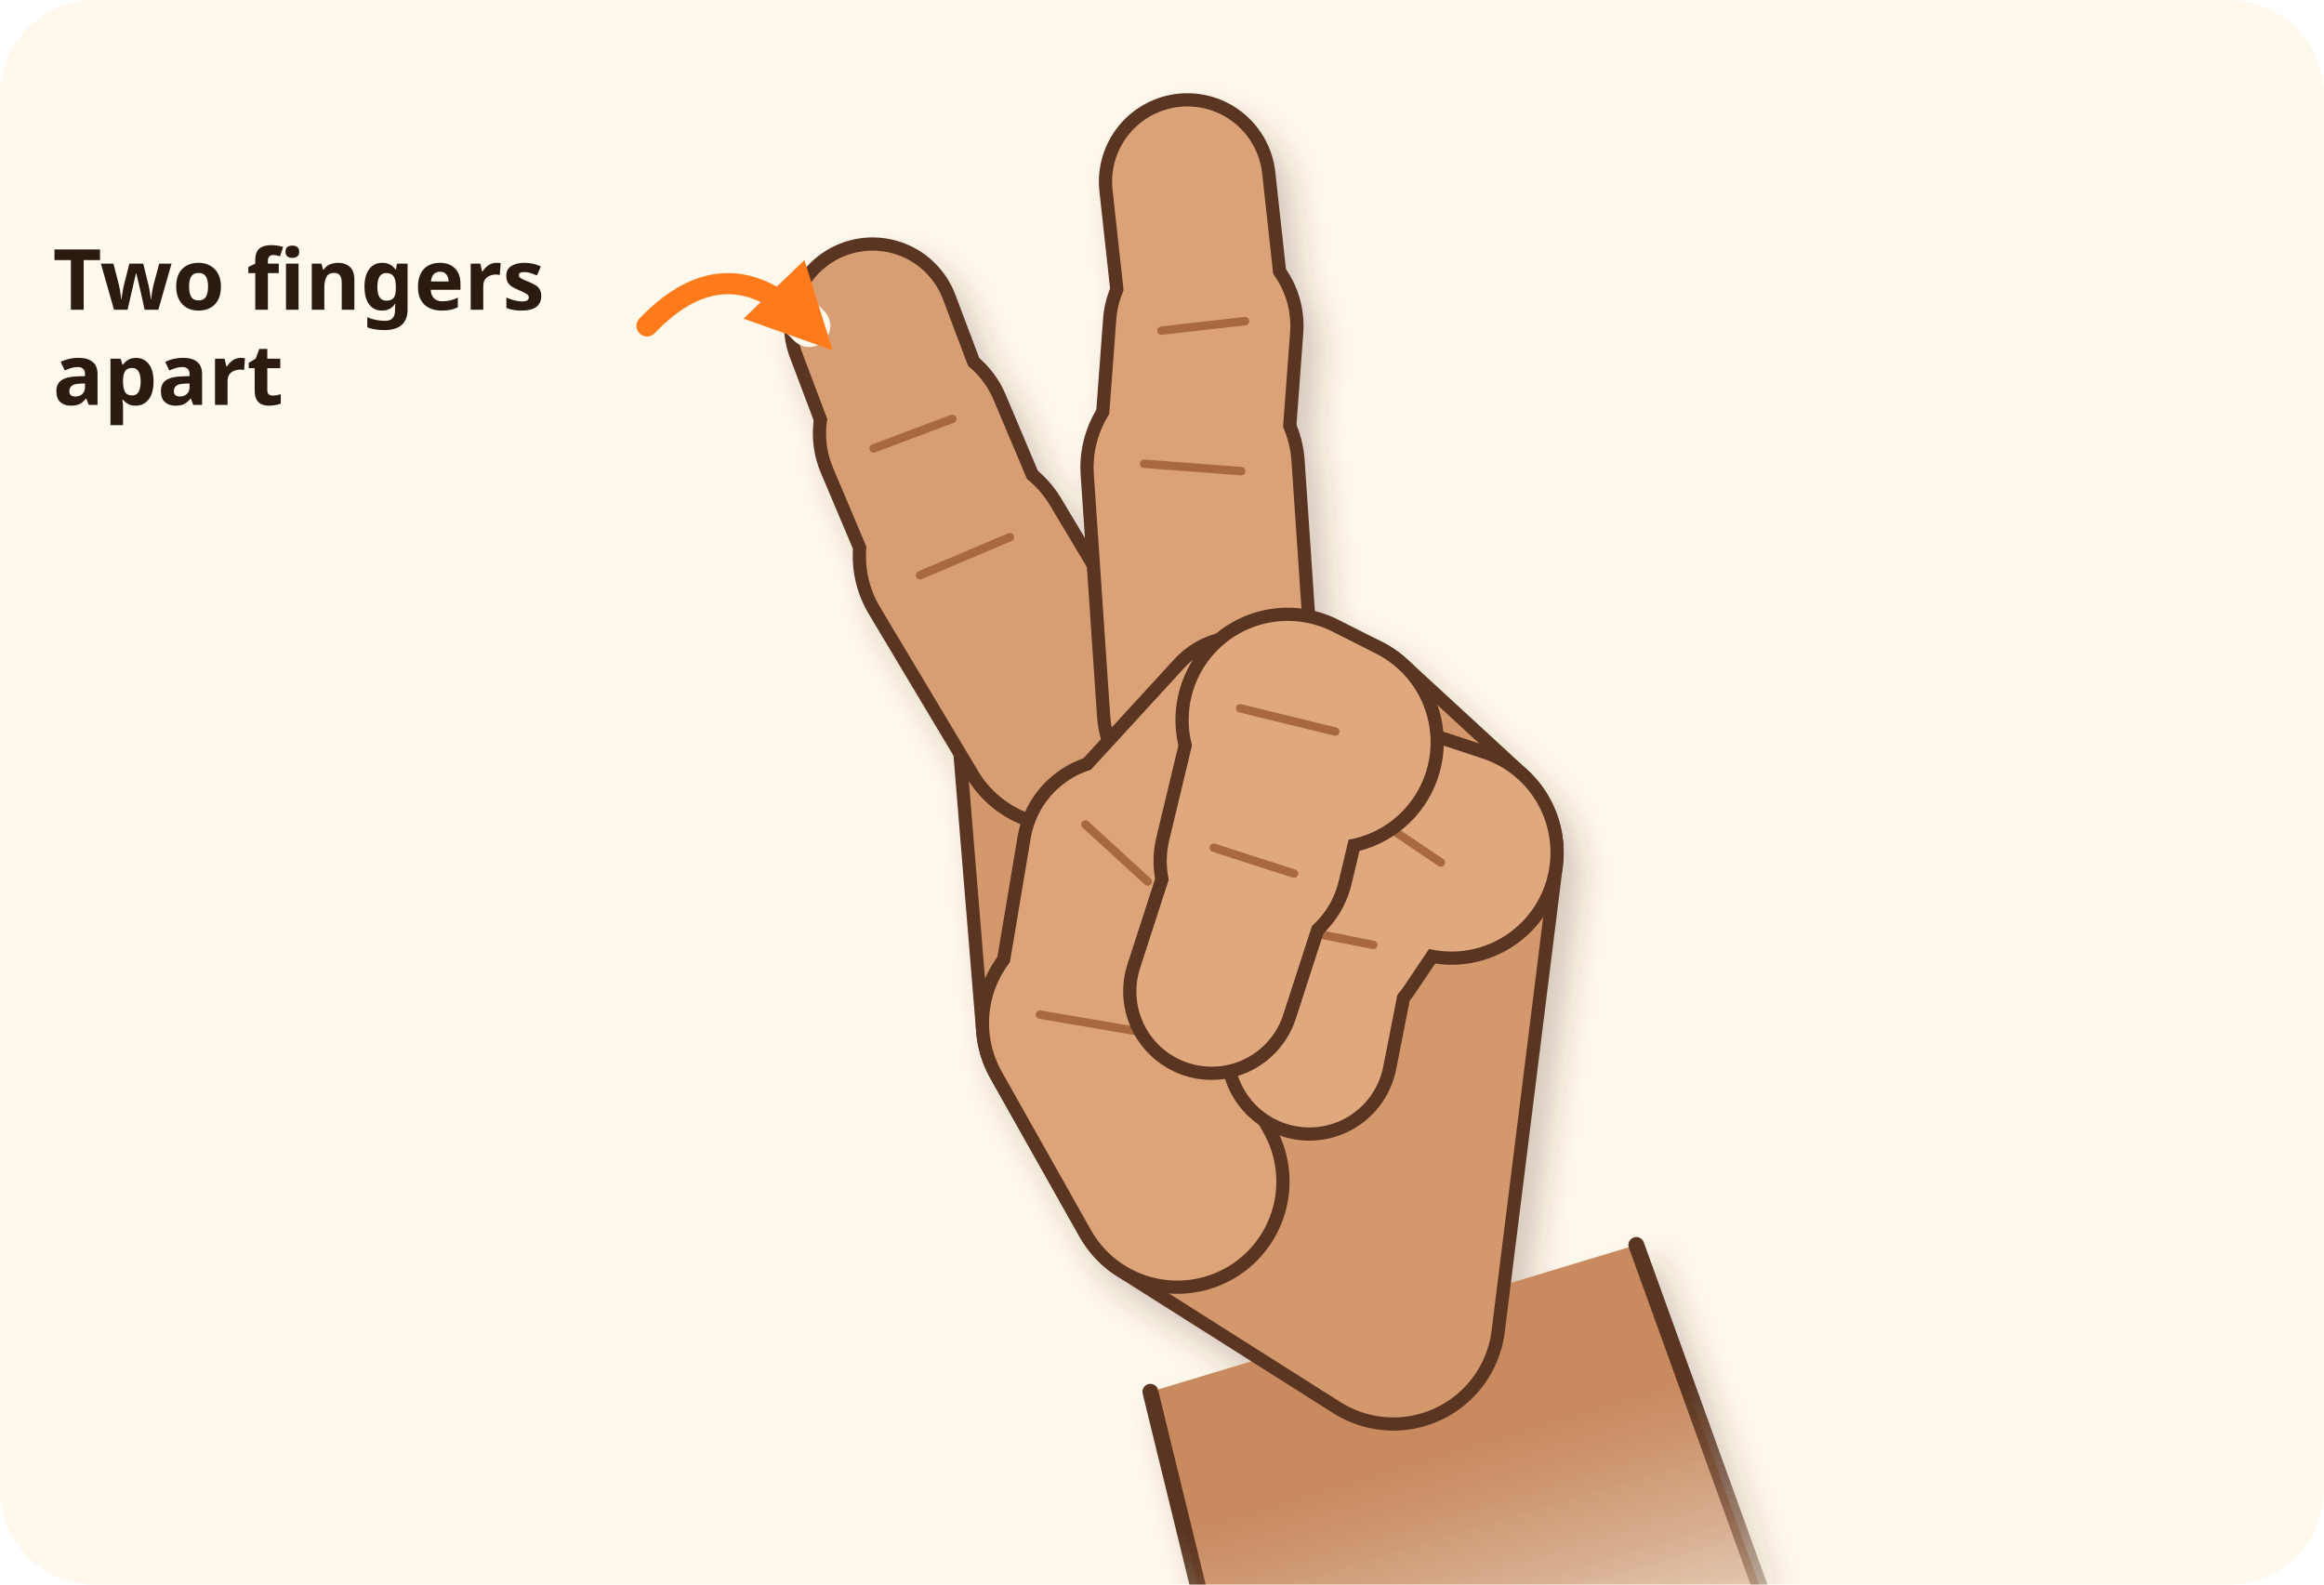
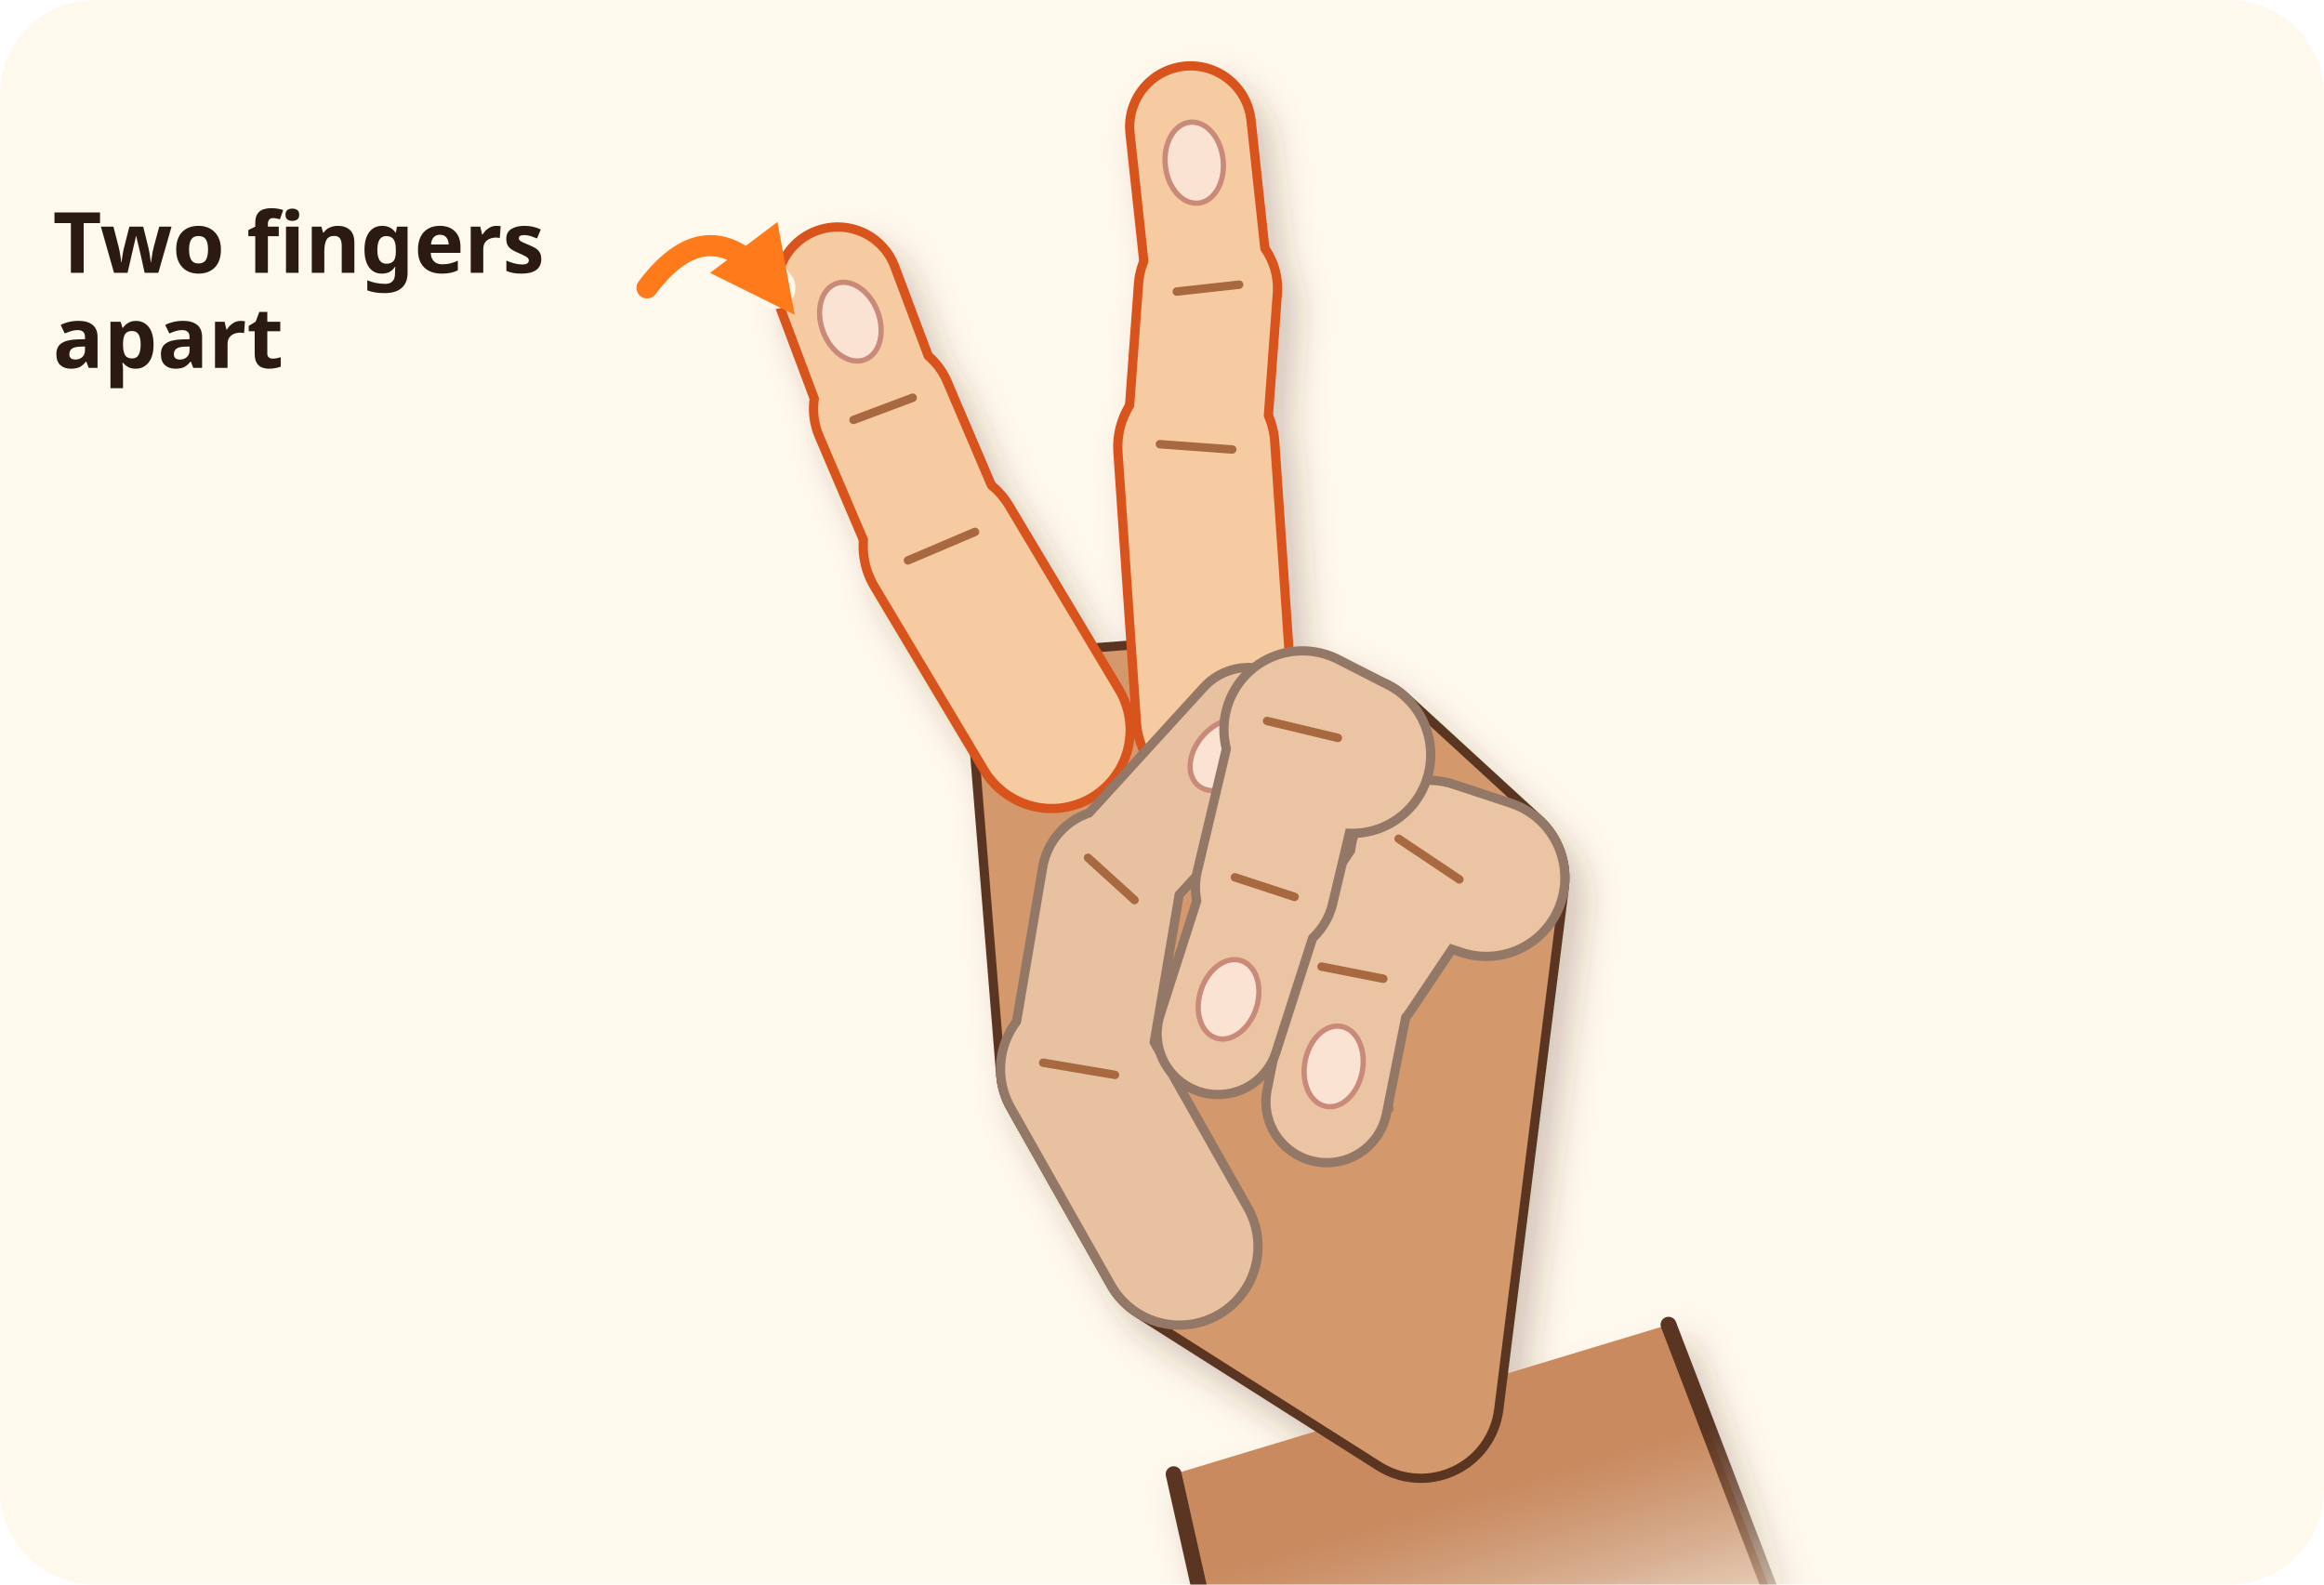
<svg xmlns="http://www.w3.org/2000/svg" viewBox="0 0 440 300" width="440" height="300" role="img">
  <defs>
    <marker id="head" viewBox="0 0 10 10" refX="6" refY="5" markerWidth="4" markerHeight="4" orient="auto">
      <path d="M0,0 L10,5 L0,10 z" fill="#ff7a1a" />
    </marker>
    <filter id="shadow" filterUnits="userSpaceOnUse" x="0" y="0" width="440" height="300">
      <feDropShadow dx="3" dy="4" stdDeviation="3" flood-color="#5a3420" flood-opacity="0.25" />
    </filter>
    <clipPath id="card">
      <rect width="440" height="300" rx="18" />
    </clipPath>
  </defs>
  <rect width="440" height="300" rx="18" fill="#fff8ec" />
  <g clip-path="url(#card)">
    <g stroke-linecap="round" stroke-linejoin="round" filter="url(#shadow)">
      <defs>
-         <linearGradient id="arm" gradientUnits="userSpaceOnUse" x1="263.8" y1="249.6" x2="289.8" y2="335.7">
+         <linearGradient id="arm" gradientUnits="userSpaceOnUse" x1="269.0" y1="265.0" x2="288.5" y2="329.3">
          <stop offset="0.3" stop-color="#c98a5f" />
          <stop offset="1" stop-color="#c98a5f" stop-opacity="0" />
        </linearGradient>
-         <linearGradient id="arm-edge" gradientUnits="userSpaceOnUse" x1="263.8" y1="249.6" x2="289.8" y2="335.7">
+         <linearGradient id="arm-edge" gradientUnits="userSpaceOnUse" x1="269.0" y1="265.0" x2="288.5" y2="329.3">
          <stop offset="0.3" stop-color="#5a3420" />
          <stop offset="1" stop-color="#5a3420" stop-opacity="0" />
        </linearGradient>
      </defs>
-       <polygon points="217.8,263.5 239.2,351.0 340.4,320.4 309.8,235.7" fill="url(#arm)" />
-       <polyline points="217.8,263.5 239.2,351.0" fill="none" stroke="url(#arm-edge)" stroke-width="3" />
-       <polyline points="309.8,235.7 340.4,320.4" fill="none" stroke="url(#arm-edge)" stroke-width="3" />
-       <polygon points="263.8,249.6 222.9,223.7 206.0,193.7 201.3,136.4 228.9,134.2 252.1,140.5 274.8,161.4" fill="#d4986d" stroke="#5a3420" stroke-width="42.5" />
-       <polygon points="263.8,249.6 222.9,223.7 206.0,193.7 201.3,136.4 228.9,134.2 252.1,140.5 274.8,161.4" fill="#d4986d" stroke="#d4986d" stroke-width="37.5" />
-       <line x1="201.3" y1="136.4" x2="182.7" y2="105.3" stroke="#5a3420" stroke-width="42.5" />
-       <line x1="182.7" y1="105.3" x2="172.9" y2="82.1" stroke="#5a3420" stroke-width="38.0" />
-       <line x1="172.9" y1="82.1" x2="165.2" y2="61.7" stroke="#5a3420" stroke-width="33.5" />
-       <line x1="201.3" y1="136.4" x2="182.7" y2="105.3" stroke="#d89e73" stroke-width="37.5" />
-       <line x1="182.7" y1="105.3" x2="172.9" y2="82.1" stroke="#d89e73" stroke-width="33.0" />
-       <line x1="172.9" y1="82.1" x2="165.2" y2="61.7" stroke="#d89e73" stroke-width="28.5" />
-       <line x1="191.2" y1="101.7" x2="174.2" y2="108.9" stroke="#a8693f" stroke-width="1.6" />
-       <line x1="180.3" y1="79.3" x2="165.4" y2="84.9" stroke="#a8693f" stroke-width="1.6" />
-       <line x1="228.9" y1="134.2" x2="225.8" y2="88.5" stroke="#5a3420" stroke-width="42.5" />
-       <line x1="225.8" y1="88.5" x2="227.8" y2="61.7" stroke="#5a3420" stroke-width="38.0" />
-       <line x1="227.8" y1="61.7" x2="224.8" y2="34.4" stroke="#5a3420" stroke-width="33.5" />
-       <line x1="228.9" y1="134.2" x2="225.8" y2="88.5" stroke="#dba277" stroke-width="37.5" />
-       <line x1="225.8" y1="88.5" x2="227.8" y2="61.7" stroke="#dba277" stroke-width="33.0" />
-       <line x1="227.8" y1="61.7" x2="224.8" y2="34.4" stroke="#dba277" stroke-width="28.5" />
-       <line x1="235.0" y1="89.2" x2="216.6" y2="87.8" stroke="#a8693f" stroke-width="1.6" />
-       <line x1="235.7" y1="60.8" x2="219.9" y2="62.6" stroke="#a8693f" stroke-width="1.6" />
-       <line x1="222.9" y1="223.7" x2="206.0" y2="193.7" stroke="#5a3420" stroke-width="42.5" />
-       <line x1="206.0" y1="193.7" x2="211.4" y2="161.5" stroke="#5a3420" stroke-width="38.0" />
-       <line x1="211.4" y1="161.5" x2="234.7" y2="136.1" stroke="#5a3420" stroke-width="33.5" />
-       <line x1="222.9" y1="223.7" x2="206.0" y2="193.7" stroke="#dda479" stroke-width="37.5" />
-       <line x1="206.0" y1="193.7" x2="211.4" y2="161.5" stroke="#dda479" stroke-width="33.0" />
-       <line x1="211.4" y1="161.5" x2="234.7" y2="136.1" stroke="#dda479" stroke-width="28.5" />
-       <line x1="215.1" y1="195.2" x2="196.9" y2="192.1" stroke="#a8693f" stroke-width="1.6" />
-       <line x1="217.3" y1="166.9" x2="205.5" y2="156.1" stroke="#a8693f" stroke-width="1.6" />
-       <line x1="274.8" y1="161.4" x2="265.1" y2="158.2" stroke="#5a3420" stroke-width="42.5" />
-       <line x1="265.1" y1="158.2" x2="252.2" y2="177.4" stroke="#5a3420" stroke-width="38.0" />
-       <line x1="252.2" y1="177.4" x2="247.9" y2="199.2" stroke="#5a3420" stroke-width="33.5" />
-       <line x1="274.8" y1="161.4" x2="265.1" y2="158.2" stroke="#e0a87d" stroke-width="37.5" />
-       <line x1="265.1" y1="158.2" x2="252.2" y2="177.4" stroke="#e0a87d" stroke-width="33.0" />
-       <line x1="252.2" y1="177.4" x2="247.9" y2="199.2" stroke="#e0a87d" stroke-width="28.5" />
-       <line x1="257.5" y1="153.0" x2="272.8" y2="163.3" stroke="#a8693f" stroke-width="1.6" />
-       <line x1="244.4" y1="175.8" x2="260.0" y2="178.9" stroke="#a8693f" stroke-width="1.6" />
-       <line x1="252.1" y1="140.5" x2="243.8" y2="136.3" stroke="#5a3420" stroke-width="42.5" />
-       <line x1="243.8" y1="136.3" x2="237.4" y2="163.0" stroke="#5a3420" stroke-width="38.0" />
-       <line x1="237.4" y1="163.0" x2="229.4" y2="187.7" stroke="#5a3420" stroke-width="33.5" />
-       <line x1="252.1" y1="140.5" x2="243.8" y2="136.3" stroke="#e0a87d" stroke-width="37.5" />
-       <line x1="243.8" y1="136.3" x2="237.4" y2="163.0" stroke="#e0a87d" stroke-width="33.0" />
-       <line x1="237.4" y1="163.0" x2="229.4" y2="187.7" stroke="#e0a87d" stroke-width="28.5" />
-       <line x1="234.8" y1="134.1" x2="252.8" y2="138.5" stroke="#a8693f" stroke-width="1.6" />
-       <line x1="229.8" y1="160.5" x2="245.0" y2="165.4" stroke="#a8693f" stroke-width="1.6" />
+       <polygon points="222.2,279.1 237.0,344.9 340.0,313.7 315.9,250.8" fill="url(#arm)" />
+       <polyline points="222.2,279.1 237.0,344.9" fill="none" stroke="url(#arm-edge)" stroke-width="3" />
+       <polyline points="315.9,250.8 340.0,313.7" fill="none" stroke="url(#arm-edge)" stroke-width="3" />
+       <polygon points="269.0,265.0 223.3,236.0 204.3,202.4 199.1,138.2 230.0,135.8 256.0,142.9 281.4,166.2" fill="#d4986d" stroke="#5a3420" stroke-width="31.5" />
+       <polygon points="269.0,265.0 223.3,236.0 204.3,202.4 199.1,138.2 230.0,135.8 256.0,142.9 281.4,166.2" fill="#d4986d" stroke="#d4986d" stroke-width="28.0" />
+       <path d="M 214.5,137.0 Q 256.0,173.5 263.2,210.0" fill="none" stroke="#a8693f" stroke-width="1.4" opacity="0.6" />
+       <line x1="199.1" y1="138.2" x2="178.3" y2="103.4" stroke="#d9531a" stroke-width="31.5" />
+       <line x1="178.3" y1="103.4" x2="167.2" y2="77.4" stroke="#d9531a" stroke-width="28.1" />
+       <line x1="167.2" y1="77.4" x2="158.6" y2="54.5" stroke="#d9531a" stroke-width="24.8" />
+       <line x1="199.1" y1="138.2" x2="178.3" y2="103.4" stroke="#f6cba2" stroke-width="28.0" />
+       <line x1="178.3" y1="103.4" x2="167.2" y2="77.4" stroke="#f6cba2" stroke-width="24.6" />
+       <line x1="167.2" y1="77.4" x2="158.6" y2="54.5" stroke="#f6cba2" stroke-width="21.3" />
+       <ellipse cx="161.0" cy="60.9" rx="7.7" ry="5.5" transform="rotate(-111 161.0 60.9)" fill="#fbe3d4" stroke="#c98a7a" stroke-width="1" />
+       <line x1="184.6" y1="100.7" x2="171.9" y2="106.1" stroke="#a8693f" stroke-width="1.6" />
+       <line x1="172.8" y1="75.3" x2="161.6" y2="79.5" stroke="#a8693f" stroke-width="1.6" />
+       <line x1="230.0" y1="135.8" x2="226.5" y2="84.6" stroke="#d9531a" stroke-width="31.5" />
+       <line x1="226.5" y1="84.6" x2="228.7" y2="54.6" stroke="#d9531a" stroke-width="28.1" />
+       <line x1="228.7" y1="54.6" x2="225.4" y2="24.0" stroke="#d9531a" stroke-width="24.8" />
+       <line x1="230.0" y1="135.8" x2="226.5" y2="84.6" stroke="#f6cba2" stroke-width="28.0" />
+       <line x1="226.5" y1="84.6" x2="228.7" y2="54.6" stroke="#f6cba2" stroke-width="24.6" />
+       <line x1="228.7" y1="54.6" x2="225.4" y2="24.0" stroke="#f6cba2" stroke-width="21.3" />
+       <ellipse cx="226.1" cy="30.8" rx="7.7" ry="5.5" transform="rotate(-96 226.1 30.8)" fill="#fbe3d4" stroke="#c98a7a" stroke-width="1" />
+       <line x1="233.3" y1="85.1" x2="219.6" y2="84.1" stroke="#a8693f" stroke-width="1.6" />
+       <line x1="234.6" y1="53.9" x2="222.8" y2="55.2" stroke="#a8693f" stroke-width="1.6" />
+       <line x1="223.3" y1="236.0" x2="204.3" y2="202.4" stroke="#937867" stroke-width="31.5" />
+       <line x1="204.3" y1="202.4" x2="210.4" y2="166.4" stroke="#937867" stroke-width="28.1" />
+       <line x1="210.4" y1="166.4" x2="236.4" y2="137.9" stroke="#937867" stroke-width="24.8" />
+       <line x1="223.3" y1="236.0" x2="204.3" y2="202.4" stroke="#e8c1a1" stroke-width="28.0" />
+       <line x1="204.3" y1="202.4" x2="210.4" y2="166.4" stroke="#e8c1a1" stroke-width="24.6" />
+       <line x1="210.4" y1="166.4" x2="236.4" y2="137.9" stroke="#e8c1a1" stroke-width="21.3" />
+       <ellipse cx="231.9" cy="142.9" rx="7.7" ry="5.5" transform="rotate(-48 231.9 142.9)" fill="#fbe3d4" stroke="#c98a7a" stroke-width="1" />
+       <line x1="211.1" y1="203.5" x2="197.5" y2="201.2" stroke="#a8693f" stroke-width="1.6" />
+       <line x1="214.8" y1="170.4" x2="206.0" y2="162.4" stroke="#a8693f" stroke-width="1.6" />
+       <line x1="281.4" y1="166.2" x2="270.5" y2="162.6" stroke="#937867" stroke-width="31.5" />
+       <line x1="270.5" y1="162.6" x2="256.1" y2="184.1" stroke="#937867" stroke-width="28.1" />
+       <line x1="256.1" y1="184.1" x2="251.2" y2="208.6" stroke="#937867" stroke-width="24.8" />
+       <line x1="281.4" y1="166.2" x2="270.5" y2="162.6" stroke="#eac4a3" stroke-width="28.0" />
+       <line x1="270.5" y1="162.6" x2="256.1" y2="184.1" stroke="#eac4a3" stroke-width="24.6" />
+       <line x1="256.1" y1="184.1" x2="251.2" y2="208.6" stroke="#eac4a3" stroke-width="21.3" />
+       <ellipse cx="252.5" cy="201.9" rx="7.7" ry="5.5" transform="rotate(101 252.5 201.9)" fill="#fbe3d4" stroke="#c98a7a" stroke-width="1" />
+       <line x1="264.8" y1="158.8" x2="276.3" y2="166.5" stroke="#a8693f" stroke-width="1.6" />
+       <line x1="250.2" y1="183.0" x2="261.9" y2="185.3" stroke="#a8693f" stroke-width="1.6" />
+       <line x1="256.0" y1="142.9" x2="246.6" y2="138.1" stroke="#937867" stroke-width="31.5" />
+       <line x1="246.6" y1="138.1" x2="239.5" y2="168.0" stroke="#937867" stroke-width="28.1" />
+       <line x1="239.5" y1="168.0" x2="230.6" y2="195.7" stroke="#937867" stroke-width="24.8" />
+       <line x1="256.0" y1="142.9" x2="246.6" y2="138.1" stroke="#eac4a3" stroke-width="28.0" />
+       <line x1="246.6" y1="138.1" x2="239.5" y2="168.0" stroke="#eac4a3" stroke-width="24.6" />
+       <line x1="239.5" y1="168.0" x2="230.6" y2="195.7" stroke="#eac4a3" stroke-width="21.3" />
+       <ellipse cx="232.6" cy="189.2" rx="7.7" ry="5.5" transform="rotate(108 232.6 189.2)" fill="#fbe3d4" stroke="#c98a7a" stroke-width="1" />
+       <line x1="239.9" y1="136.5" x2="253.3" y2="139.7" stroke="#a8693f" stroke-width="1.6" />
+       <line x1="233.8" y1="166.1" x2="245.1" y2="169.8" stroke="#a8693f" stroke-width="1.6" />
    </g>
    <text text-anchor="start" dominant-baseline="middle" font-family="system-ui, sans-serif" font-size="16" font-weight="700" fill="#2b1a10" stroke="#fff8ec" stroke-width="4" paint-order="stroke">
-       <tspan x="10" y="53">Two fingers</tspan>
-       <tspan x="10" y="71">apart</tspan>
+       <tspan x="10" y="46">Two fingers</tspan>
+       <tspan x="10" y="64">apart</tspan>
    </text>
-     <path d="M 122.5,61.7 Q 137.8,45.7 153.2,61.7" fill="none" stroke="#fff8ec" stroke-width="8" stroke-linecap="round" />
-     <path d="M 122.5,61.7 Q 137.8,45.7 153.2,61.7" fill="none" stroke="#ff7a1a" stroke-width="4" stroke-linecap="round" marker-end="url(#head)" />
+     <path d="M 122.5,54.5 Q 134.5,38.5 146.6,54.5" fill="none" stroke="#fff8ec" stroke-width="8" stroke-linecap="round" />
+     <path d="M 122.5,54.5 Q 134.5,38.5 146.6,54.5" fill="none" stroke="#ff7a1a" stroke-width="4" stroke-linecap="round" marker-end="url(#head)" />
  </g>
</svg>
